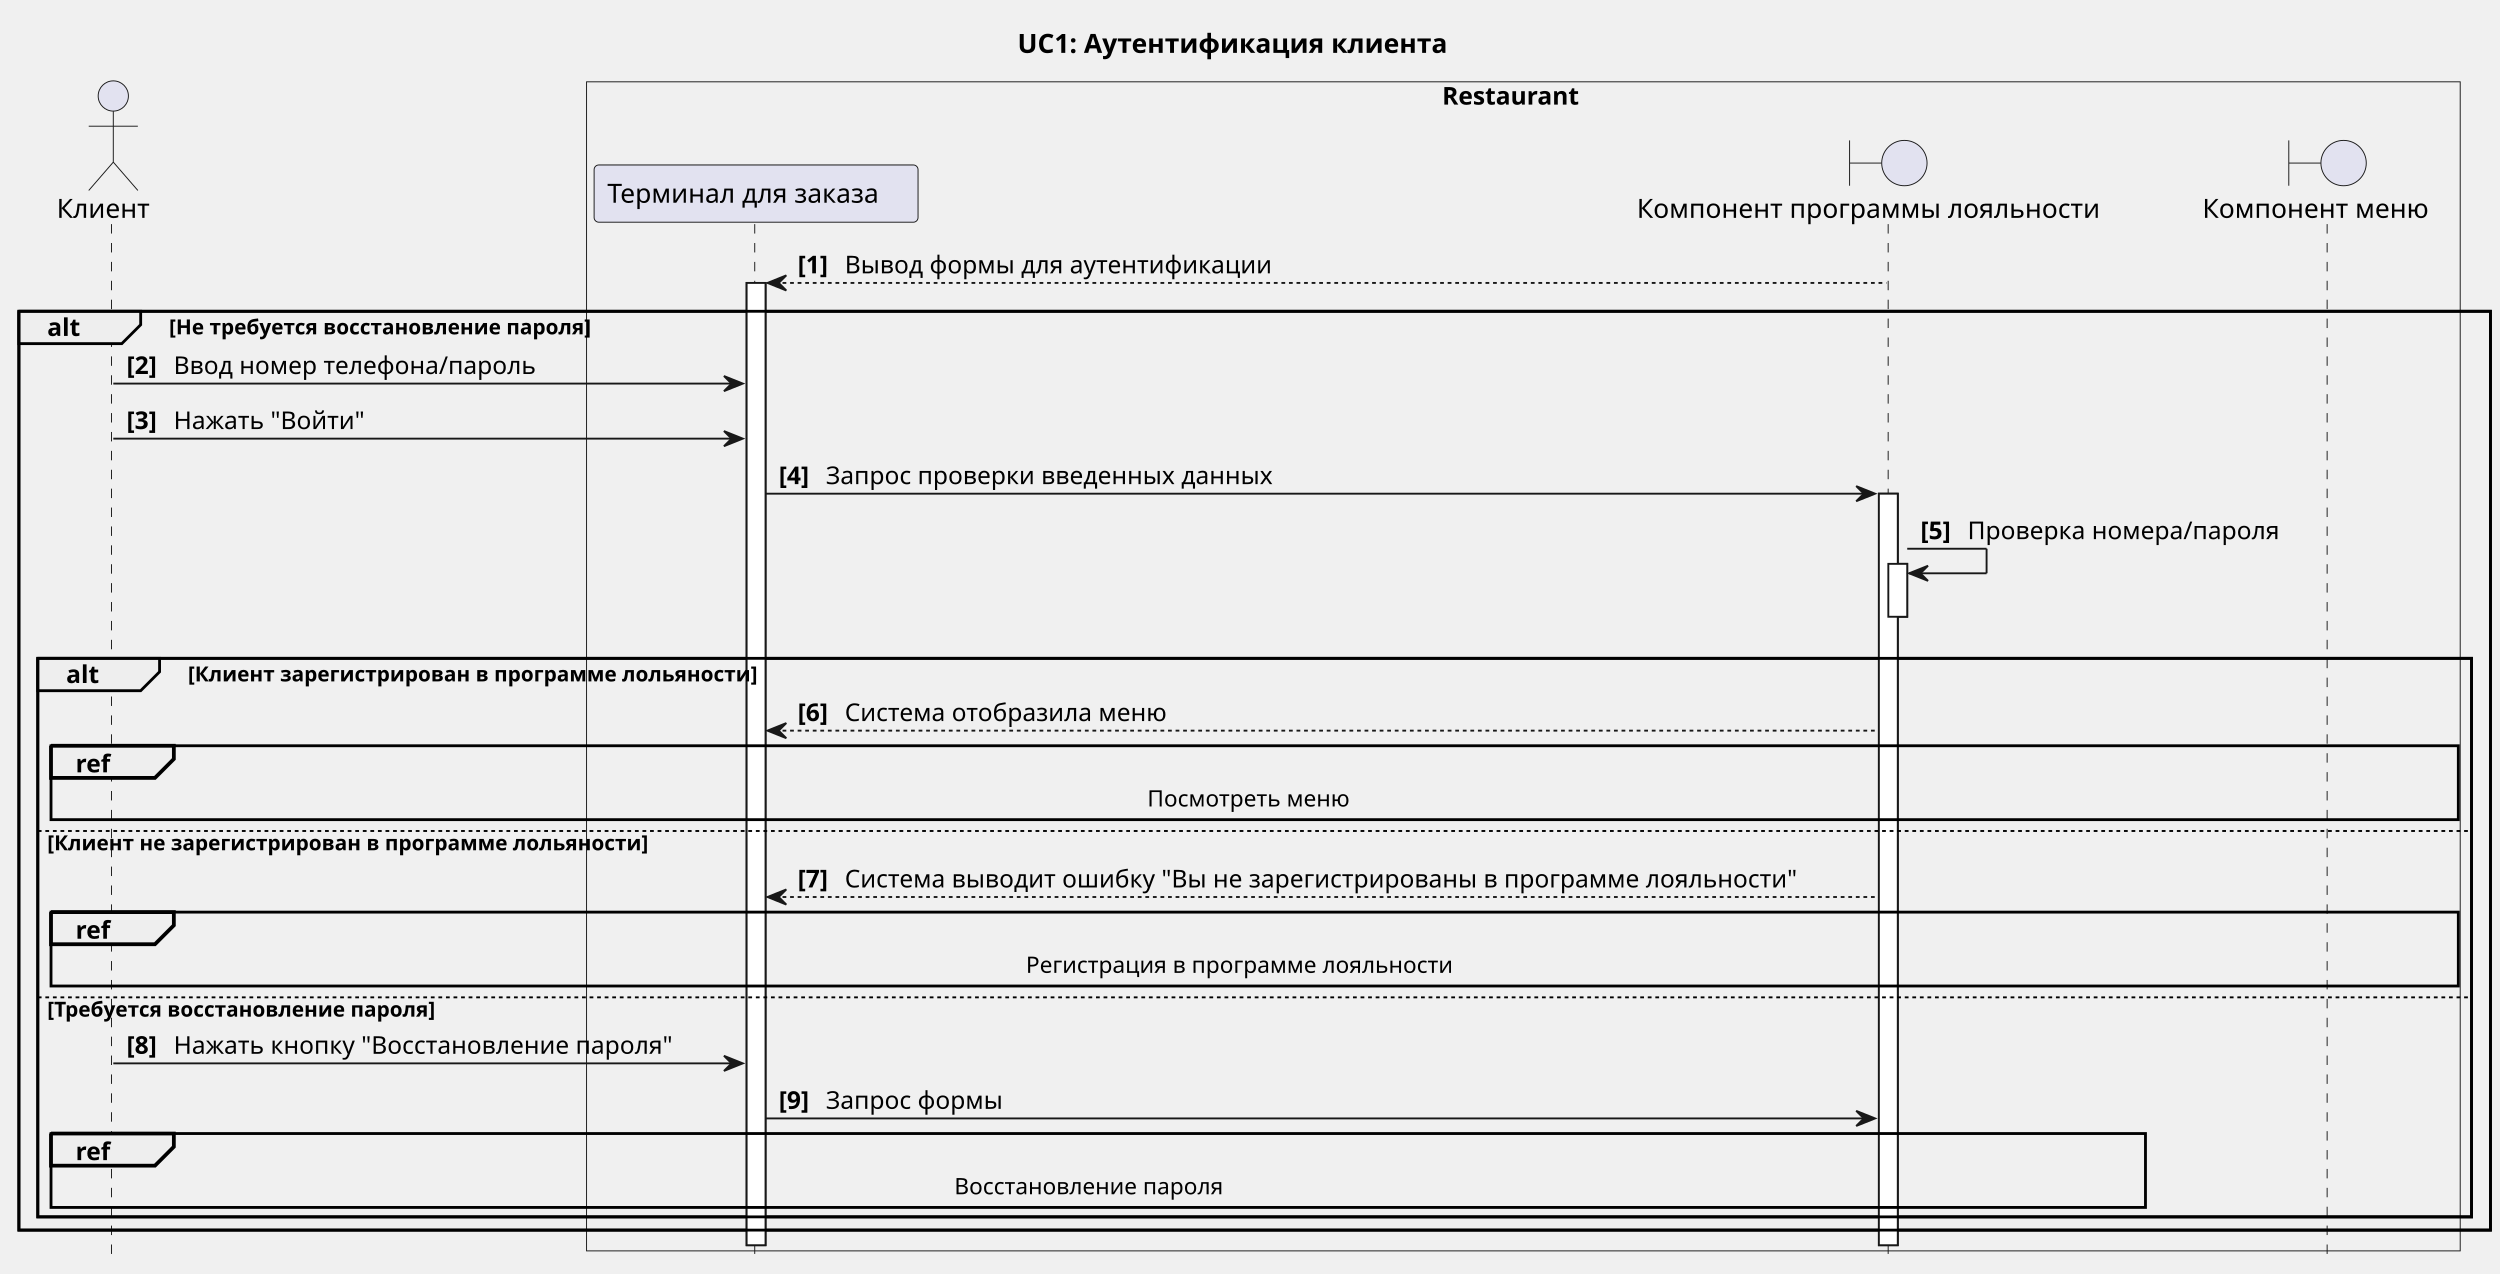
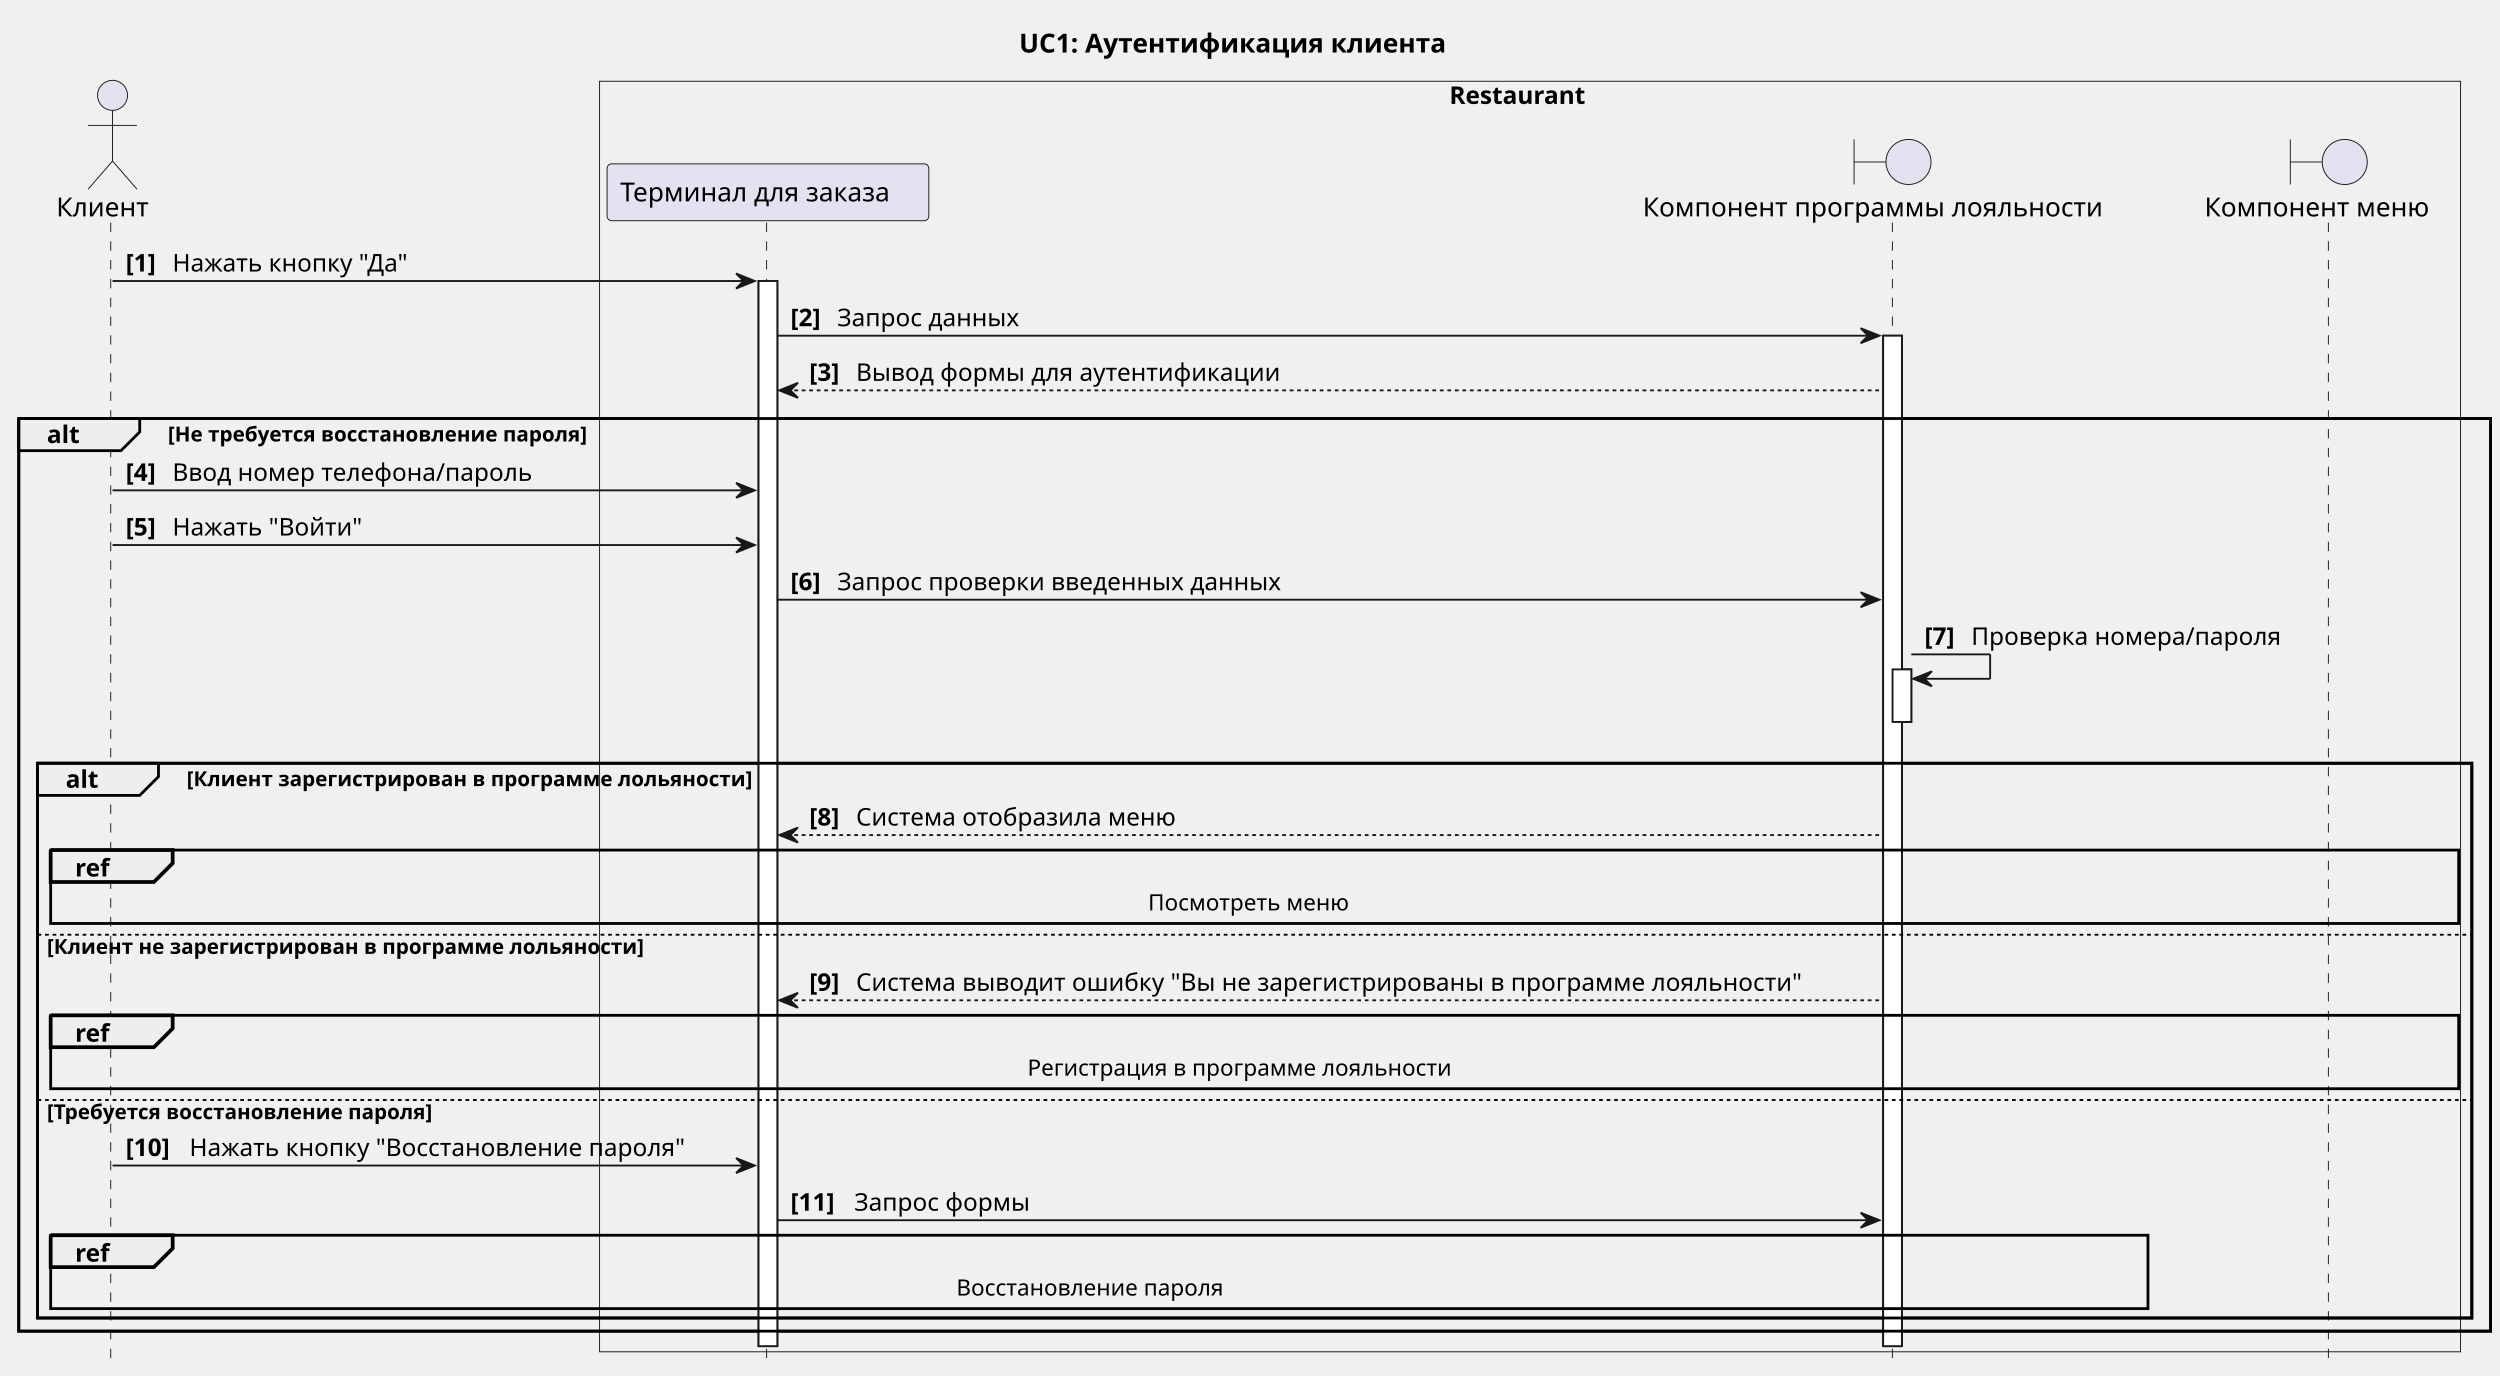
- <svg xmlns="http://www.w3.org/2000/svg" contentStyleType="text/css" height="674px" preserveAspectRatio="none" style="width:1323px;height:674px;background:#FFFFFF;" version="1.1" viewBox="0 0 1323 674" width="1323px" zoomAndPan="magnify">
+ <svg xmlns="http://www.w3.org/2000/svg" contentStyleType="text/css" height="733px" preserveAspectRatio="none" style="width:1332px;height:733px;background:#FFFFFF;" version="1.1" viewBox="0 0 1332 733" width="1332px" zoomAndPan="magnify">
  <defs />
  <g>
-     <text fill="#000000" font-family="sans-serif" font-size="14" font-weight="bold" lengthAdjust="spacing" textLength="250.018" x="538.462" y="27.995">UC1: Аутентификация клиента</text>
-     <rect fill="none" height="618.672" style="stroke:#181818;stroke-width:0.5;" width="991.537" x="310.405" y="43.297" />
-     <text fill="#000000" font-family="sans-serif" font-size="13" font-weight="bold" lengthAdjust="spacing" textLength="81.46" x="763.18" y="55.364">Restaurant</text>
-     <rect fill="#FFFFFF" height="509.242" style="stroke:#181818;stroke-width:1.0;" width="10" x="395.117" y="149.727" />
-     <rect fill="#FFFFFF" height="397.711" style="stroke:#181818;stroke-width:1.0;" width="10" x="994.301" y="261.258" />
-     <rect fill="#FFFFFF" height="28" style="stroke:#181818;stroke-width:1.0;" width="10" x="999.301" y="298.391" />
-     <rect fill="none" height="486.242" style="stroke:#000000;stroke-width:1.5;" width="1307.941" x="10" y="164.727" />
-     <rect fill="none" height="295.578" style="stroke:#000000;stroke-width:1.5;" width="1287.941" x="20" y="348.391" />
-     <line style="stroke:#181818;stroke-width:0.5;stroke-dasharray:5.0,5.0;" x1="59" x2="59" y1="118.594" y2="667.969" />
-     <line style="stroke:#181818;stroke-width:0.5;stroke-dasharray:5.0,5.0;" x1="399.405" x2="399.405" y1="118.594" y2="667.969" />
-     <line style="stroke:#181818;stroke-width:0.5;stroke-dasharray:5.0,5.0;" x1="999.216" x2="999.216" y1="118.594" y2="667.969" />
-     <line style="stroke:#181818;stroke-width:0.5;stroke-dasharray:5.0,5.0;" x1="1231.518" x2="1231.518" y1="118.594" y2="667.969" />
+     <text fill="#000000" font-family="sans-serif" font-size="14" font-weight="bold" lengthAdjust="spacing" textLength="250.018" x="542.985" y="27.995">UC1: Аутентификация клиента</text>
+     <rect fill="none" height="676.938" style="stroke:#181818;stroke-width:0.5;" width="991.537" x="319.45" y="43.297" />
+     <text fill="#000000" font-family="sans-serif" font-size="13" font-weight="bold" lengthAdjust="spacing" textLength="81.46" x="772.226" y="55.364">Restaurant</text>
+     <rect fill="#FFFFFF" height="567.508" style="stroke:#181818;stroke-width:1.0;" width="10" x="404.163" y="149.727" />
+     <rect fill="#FFFFFF" height="538.375" style="stroke:#181818;stroke-width:1.0;" width="10" x="1003.346" y="178.859" />
+     <rect fill="#FFFFFF" height="28" style="stroke:#181818;stroke-width:1.0;" width="10" x="1008.346" y="356.656" />
+     <rect fill="none" height="486.242" style="stroke:#000000;stroke-width:1.5;" width="1316.987" x="10" y="222.992" />
+     <rect fill="none" height="295.578" style="stroke:#000000;stroke-width:1.5;" width="1296.987" x="20" y="406.656" />
+     <line style="stroke:#181818;stroke-width:0.5;stroke-dasharray:5.0,5.0;" x1="59" x2="59" y1="118.594" y2="726.234" />
+     <line style="stroke:#181818;stroke-width:0.5;stroke-dasharray:5.0,5.0;" x1="408.45" x2="408.45" y1="118.594" y2="726.234" />
+     <line style="stroke:#181818;stroke-width:0.5;stroke-dasharray:5.0,5.0;" x1="1008.262" x2="1008.262" y1="118.594" y2="726.234" />
+     <line style="stroke:#181818;stroke-width:0.5;stroke-dasharray:5.0,5.0;" x1="1240.563" x2="1240.563" y1="118.594" y2="726.234" />
    <text fill="#000000" font-family="sans-serif" font-size="14" lengthAdjust="spacing" textLength="53.908" x="30" y="115.292">Клиент</text>
    <ellipse cx="59.954" cy="50.797" fill="#E2E2F0" rx="8" ry="8" style="stroke:#181818;stroke-width:0.5;" />
    <path d="M59.954,58.797 L59.954,85.797 M46.954,66.797 L72.954,66.797 M59.954,85.797 L46.954,100.797 M59.954,85.797 L72.954,100.797 " fill="none" style="stroke:#181818;stroke-width:0.5;" />
-     <rect fill="#E2E2F0" height="30.297" rx="2.5" ry="2.5" style="stroke:#181818;stroke-width:0.5;" width="171.425" x="314.405" y="87.297" />
-     <text fill="#000000" font-family="sans-serif" font-size="14" lengthAdjust="spacing" textLength="157.425" x="321.405" y="107.292">Терминал для заказа</text>
-     <text fill="#000000" font-family="sans-serif" font-size="14" lengthAdjust="spacing" textLength="260.169" x="866.216" y="115.292">Компонент программы лояльности</text>
-     <path d="M978.801,74.297 L978.801,98.297 M978.801,86.297 L995.801,86.297 " fill="none" style="stroke:#181818;stroke-width:0.5;" />
-     <ellipse cx="1007.801" cy="86.297" fill="#E2E2F0" rx="12" ry="12" style="stroke:#181818;stroke-width:0.5;" />
-     <text fill="#000000" font-family="sans-serif" font-size="14" lengthAdjust="spacing" textLength="126.424" x="1165.518" y="115.292">Компонент меню</text>
-     <path d="M1211.229,74.297 L1211.229,98.297 M1211.229,86.297 L1228.229,86.297 " fill="none" style="stroke:#181818;stroke-width:0.5;" />
-     <ellipse cx="1240.229" cy="86.297" fill="#E2E2F0" rx="12" ry="12" style="stroke:#181818;stroke-width:0.5;" />
-     <rect fill="#FFFFFF" height="509.242" style="stroke:#181818;stroke-width:1.0;" width="10" x="395.117" y="149.727" />
-     <rect fill="#FFFFFF" height="397.711" style="stroke:#181818;stroke-width:1.0;" width="10" x="994.301" y="261.258" />
-     <rect fill="#FFFFFF" height="28" style="stroke:#181818;stroke-width:1.0;" width="10" x="999.301" y="298.391" />
-     <polygon fill="#181818" points="416.117,145.727,406.117,149.727,416.117,153.727,412.117,149.727" style="stroke:#181818;stroke-width:1.0;" />
-     <line style="stroke:#181818;stroke-width:1.0;stroke-dasharray:2.0,2.0;" x1="410.117" x2="998.301" y1="149.727" y2="149.727" />
-     <text fill="#000000" font-family="sans-serif" font-size="13" font-weight="bold" lengthAdjust="spacing" textLength="20.928" x="422.117" y="144.661">[1]</text>
-     <text fill="#000000" font-family="sans-serif" font-size="13" lengthAdjust="spacing" textLength="245.572" x="447.045" y="144.661">Вывод формы для аутентификации</text>
-     <path d="M10,164.727 L74.443,164.727 L74.443,171.859 L64.443,181.859 L10,181.859 L10,164.727 " fill="#EEEEEE" style="stroke:#000000;stroke-width:1.5;" />
-     <rect fill="none" height="486.242" style="stroke:#000000;stroke-width:1.5;" width="1307.941" x="10" y="164.727" />
-     <text fill="#000000" font-family="sans-serif" font-size="13" font-weight="bold" lengthAdjust="spacing" textLength="19.443" x="25" y="177.793">alt</text>
-     <text fill="#000000" font-family="sans-serif" font-size="11" font-weight="bold" lengthAdjust="spacing" textLength="249.525" x="89.443" y="176.937">[Не требуется восстановление пароля]</text>
-     <polygon fill="#181818" points="383.117,198.992,393.117,202.992,383.117,206.992,387.117,202.992" style="stroke:#181818;stroke-width:1.0;" />
-     <line style="stroke:#181818;stroke-width:1.0;" x1="59.954" x2="389.117" y1="202.992" y2="202.992" />
-     <text fill="#000000" font-family="sans-serif" font-size="13" font-weight="bold" lengthAdjust="spacing" textLength="20.928" x="66.954" y="197.926">[2]</text>
-     <text fill="#000000" font-family="sans-serif" font-size="13" lengthAdjust="spacing" textLength="204.731" x="91.882" y="197.926">Ввод номер телефона/пароль</text>
-     <polygon fill="#181818" points="383.117,228.125,393.117,232.125,383.117,236.125,387.117,232.125" style="stroke:#181818;stroke-width:1.0;" />
-     <line style="stroke:#181818;stroke-width:1.0;" x1="59.954" x2="389.117" y1="232.125" y2="232.125" />
-     <text fill="#000000" font-family="sans-serif" font-size="13" font-weight="bold" lengthAdjust="spacing" textLength="20.928" x="66.954" y="227.059">[3]</text>
-     <text fill="#000000" font-family="sans-serif" font-size="13" lengthAdjust="spacing" textLength="110.087" x="91.882" y="227.059">Нажать "Войти"</text>
-     <polygon fill="#181818" points="982.301,257.258,992.301,261.258,982.301,265.258,986.301,261.258" style="stroke:#181818;stroke-width:1.0;" />
-     <line style="stroke:#181818;stroke-width:1.0;" x1="405.117" x2="988.301" y1="261.258" y2="261.258" />
-     <text fill="#000000" font-family="sans-serif" font-size="13" font-weight="bold" lengthAdjust="spacing" textLength="20.928" x="412.117" y="256.192">[4]</text>
-     <text fill="#000000" font-family="sans-serif" font-size="13" lengthAdjust="spacing" textLength="252.643" x="437.045" y="256.192">Запрос проверки введенных данных</text>
-     <line style="stroke:#181818;stroke-width:1.0;" x1="1009.301" x2="1051.301" y1="290.391" y2="290.391" />
-     <line style="stroke:#181818;stroke-width:1.0;" x1="1051.301" x2="1051.301" y1="290.391" y2="303.391" />
-     <line style="stroke:#181818;stroke-width:1.0;" x1="1010.301" x2="1051.301" y1="303.391" y2="303.391" />
-     <polygon fill="#181818" points="1020.301,299.391,1010.301,303.391,1020.301,307.391,1016.301,303.391" style="stroke:#181818;stroke-width:1.0;" />
-     <text fill="#000000" font-family="sans-serif" font-size="13" font-weight="bold" lengthAdjust="spacing" textLength="20.928" x="1016.301" y="285.325">[5]</text>
-     <text fill="#000000" font-family="sans-serif" font-size="13" lengthAdjust="spacing" textLength="173.5" x="1041.229" y="285.325">Проверка номера/пароля</text>
-     <path d="M20,348.391 L84.443,348.391 L84.443,355.523 L74.443,365.523 L20,365.523 L20,348.391 " fill="#EEEEEE" style="stroke:#000000;stroke-width:1.5;" />
-     <rect fill="none" height="295.578" style="stroke:#000000;stroke-width:1.5;" width="1287.941" x="20" y="348.391" />
-     <text fill="#000000" font-family="sans-serif" font-size="13" font-weight="bold" lengthAdjust="spacing" textLength="19.443" x="35" y="361.457">alt</text>
-     <text fill="#000000" font-family="sans-serif" font-size="11" font-weight="bold" lengthAdjust="spacing" textLength="329.989" x="99.443" y="360.601">[Клиент зарегистрирован в программе лольяности]</text>
-     <polygon fill="#181818" points="416.117,382.656,406.117,386.656,416.117,390.656,412.117,386.656" style="stroke:#181818;stroke-width:1.0;" />
-     <line style="stroke:#181818;stroke-width:1.0;stroke-dasharray:2.0,2.0;" x1="410.117" x2="993.301" y1="386.656" y2="386.656" />
-     <text fill="#000000" font-family="sans-serif" font-size="13" font-weight="bold" lengthAdjust="spacing" textLength="20.928" x="422.117" y="381.59">[6]</text>
-     <text fill="#000000" font-family="sans-serif" font-size="13" lengthAdjust="spacing" textLength="187.015" x="447.045" y="381.59">Система отобразила  меню</text>
-     <rect fill="none" height="39.102" style="stroke:#000000;stroke-width:1.5;" width="1273.941" x="27" y="394.656" />
-     <path d="M27,394.656 L92,394.656 L92,401.656 L82,411.656 L27,411.656 L27,394.656 " fill="#EEEEEE" style="stroke:#000000;stroke-width:2.0;" />
-     <text fill="#000000" font-family="sans-serif" font-size="13" font-weight="bold" lengthAdjust="spacing" textLength="20.884" x="40" y="408.723">ref</text>
-     <text fill="#000000" font-family="sans-serif" font-size="12" lengthAdjust="spacing" textLength="113.607" x="607.167" y="426.795">Посмотреть меню</text>
-     <line style="stroke:#000000;stroke-width:1.0;stroke-dasharray:2.0,2.0;" x1="20" x2="1307.941" y1="439.758" y2="439.758" />
-     <text fill="#000000" font-family="sans-serif" font-size="11" font-weight="bold" lengthAdjust="spacing" textLength="348.879" x="25" y="449.968">[Клиент не зарегистрирован в программе лольяности]</text>
-     <polygon fill="#181818" points="416.117,470.695,406.117,474.695,416.117,478.695,412.117,474.695" style="stroke:#181818;stroke-width:1.0;" />
-     <line style="stroke:#181818;stroke-width:1.0;stroke-dasharray:2.0,2.0;" x1="410.117" x2="993.301" y1="474.695" y2="474.695" />
-     <text fill="#000000" font-family="sans-serif" font-size="13" font-weight="bold" lengthAdjust="spacing" textLength="20.928" x="422.117" y="469.629">[7]</text>
-     <text fill="#000000" font-family="sans-serif" font-size="13" lengthAdjust="spacing" textLength="540.255" x="447.045" y="469.629">Система выводит ошибку "Вы не зарегистрированы в программе лояльности"</text>
-     <rect fill="none" height="39.102" style="stroke:#000000;stroke-width:1.5;" width="1273.941" x="27" y="482.695" />
-     <path d="M27,482.695 L92,482.695 L92,489.695 L82,499.695 L27,499.695 L27,482.695 " fill="#EEEEEE" style="stroke:#000000;stroke-width:2.0;" />
-     <text fill="#000000" font-family="sans-serif" font-size="13" font-weight="bold" lengthAdjust="spacing" textLength="20.884" x="40" y="496.762">ref</text>
-     <text fill="#000000" font-family="sans-serif" font-size="12" lengthAdjust="spacing" textLength="242.098" x="542.922" y="514.834">Регистрация в программе лояльности</text>
-     <line style="stroke:#000000;stroke-width:1.0;stroke-dasharray:2.0,2.0;" x1="20" x2="1307.941" y1="527.797" y2="527.797" />
-     <text fill="#000000" font-family="sans-serif" font-size="11" font-weight="bold" lengthAdjust="spacing" textLength="230.157" x="25" y="538.007">[Требуется восстановление пароля]</text>
-     <polygon fill="#181818" points="383.117,558.734,393.117,562.734,383.117,566.734,387.117,562.734" style="stroke:#181818;stroke-width:1.0;" />
-     <line style="stroke:#181818;stroke-width:1.0;" x1="59.954" x2="389.117" y1="562.734" y2="562.734" />
-     <text fill="#000000" font-family="sans-serif" font-size="13" font-weight="bold" lengthAdjust="spacing" textLength="20.928" x="66.954" y="557.668">[8]</text>
-     <text fill="#000000" font-family="sans-serif" font-size="13" lengthAdjust="spacing" textLength="286.235" x="91.882" y="557.668">Нажать кнопку "Восстановление пароля"</text>
-     <polygon fill="#181818" points="982.301,587.867,992.301,591.867,982.301,595.867,986.301,591.867" style="stroke:#181818;stroke-width:1.0;" />
-     <line style="stroke:#181818;stroke-width:1.0;" x1="405.117" x2="988.301" y1="591.867" y2="591.867" />
-     <text fill="#000000" font-family="sans-serif" font-size="13" font-weight="bold" lengthAdjust="spacing" textLength="20.928" x="412.117" y="586.801">[9]</text>
-     <text fill="#000000" font-family="sans-serif" font-size="13" lengthAdjust="spacing" textLength="99.677" x="437.045" y="586.801">Запрос формы</text>
-     <rect fill="none" height="39.102" style="stroke:#000000;stroke-width:1.5;" width="1108.385" x="27" y="599.867" />
-     <path d="M27,599.867 L92,599.867 L92,606.867 L82,616.867 L27,616.867 L27,599.867 " fill="#EEEEEE" style="stroke:#000000;stroke-width:2.0;" />
-     <text fill="#000000" font-family="sans-serif" font-size="13" font-weight="bold" lengthAdjust="spacing" textLength="20.884" x="40" y="613.934">ref</text>
-     <text fill="#000000" font-family="sans-serif" font-size="12" lengthAdjust="spacing" textLength="152.315" x="505.035" y="632.006">Восстановление пароля</text>
+     <rect fill="#E2E2F0" height="30.297" rx="2.5" ry="2.5" style="stroke:#181818;stroke-width:0.5;" width="171.425" x="323.45" y="87.297" />
+     <text fill="#000000" font-family="sans-serif" font-size="14" lengthAdjust="spacing" textLength="157.425" x="330.45" y="107.292">Терминал для заказа</text>
+     <text fill="#000000" font-family="sans-serif" font-size="14" lengthAdjust="spacing" textLength="260.169" x="875.262" y="115.292">Компонент программы лояльности</text>
+     <path d="M987.846,74.297 L987.846,98.297 M987.846,86.297 L1004.846,86.297 " fill="none" style="stroke:#181818;stroke-width:0.5;" />
+     <ellipse cx="1016.846" cy="86.297" fill="#E2E2F0" rx="12" ry="12" style="stroke:#181818;stroke-width:0.5;" />
+     <text fill="#000000" font-family="sans-serif" font-size="14" lengthAdjust="spacing" textLength="126.424" x="1174.563" y="115.292">Компонент меню</text>
+     <path d="M1220.275,74.297 L1220.275,98.297 M1220.275,86.297 L1237.275,86.297 " fill="none" style="stroke:#181818;stroke-width:0.5;" />
+     <ellipse cx="1249.275" cy="86.297" fill="#E2E2F0" rx="12" ry="12" style="stroke:#181818;stroke-width:0.5;" />
+     <rect fill="#FFFFFF" height="567.508" style="stroke:#181818;stroke-width:1.0;" width="10" x="404.163" y="149.727" />
+     <rect fill="#FFFFFF" height="538.375" style="stroke:#181818;stroke-width:1.0;" width="10" x="1003.346" y="178.859" />
+     <rect fill="#FFFFFF" height="28" style="stroke:#181818;stroke-width:1.0;" width="10" x="1008.346" y="356.656" />
+     <polygon fill="#181818" points="392.163,145.727,402.163,149.727,392.163,153.727,396.163,149.727" style="stroke:#181818;stroke-width:1.0;" />
+     <line style="stroke:#181818;stroke-width:1.0;" x1="59.954" x2="398.163" y1="149.727" y2="149.727" />
+     <text fill="#000000" font-family="sans-serif" font-size="13" font-weight="bold" lengthAdjust="spacing" textLength="20.928" x="66.954" y="144.661">[1]</text>
+     <text fill="#000000" font-family="sans-serif" font-size="13" lengthAdjust="spacing" textLength="139.35" x="91.882" y="144.661">Нажать кнопку "Да"</text>
+     <polygon fill="#181818" points="991.346,174.859,1001.346,178.859,991.346,182.859,995.346,178.859" style="stroke:#181818;stroke-width:1.0;" />
+     <line style="stroke:#181818;stroke-width:1.0;" x1="414.163" x2="997.346" y1="178.859" y2="178.859" />
+     <text fill="#000000" font-family="sans-serif" font-size="13" font-weight="bold" lengthAdjust="spacing" textLength="20.928" x="421.163" y="173.793">[2]</text>
+     <text fill="#000000" font-family="sans-serif" font-size="13" lengthAdjust="spacing" textLength="104.197" x="446.091" y="173.793">Запрос данных</text>
+     <polygon fill="#181818" points="425.163,203.992,415.163,207.992,425.163,211.992,421.163,207.992" style="stroke:#181818;stroke-width:1.0;" />
+     <line style="stroke:#181818;stroke-width:1.0;stroke-dasharray:2.0,2.0;" x1="419.163" x2="1002.346" y1="207.992" y2="207.992" />
+     <text fill="#000000" font-family="sans-serif" font-size="13" font-weight="bold" lengthAdjust="spacing" textLength="20.928" x="431.163" y="202.926">[3]</text>
+     <text fill="#000000" font-family="sans-serif" font-size="13" lengthAdjust="spacing" textLength="245.572" x="456.091" y="202.926">Вывод формы для аутентификации</text>
+     <path d="M10,222.992 L74.443,222.992 L74.443,230.125 L64.443,240.125 L10,240.125 L10,222.992 " fill="#EEEEEE" style="stroke:#000000;stroke-width:1.5;" />
+     <rect fill="none" height="486.242" style="stroke:#000000;stroke-width:1.5;" width="1316.987" x="10" y="222.992" />
+     <text fill="#000000" font-family="sans-serif" font-size="13" font-weight="bold" lengthAdjust="spacing" textLength="19.443" x="25" y="236.059">alt</text>
+     <text fill="#000000" font-family="sans-serif" font-size="11" font-weight="bold" lengthAdjust="spacing" textLength="249.525" x="89.443" y="235.203">[Не требуется восстановление пароля]</text>
+     <polygon fill="#181818" points="392.163,257.258,402.163,261.258,392.163,265.258,396.163,261.258" style="stroke:#181818;stroke-width:1.0;" />
+     <line style="stroke:#181818;stroke-width:1.0;" x1="59.954" x2="398.163" y1="261.258" y2="261.258" />
+     <text fill="#000000" font-family="sans-serif" font-size="13" font-weight="bold" lengthAdjust="spacing" textLength="20.928" x="66.954" y="256.192">[4]</text>
+     <text fill="#000000" font-family="sans-serif" font-size="13" lengthAdjust="spacing" textLength="204.731" x="91.882" y="256.192">Ввод номер телефона/пароль</text>
+     <polygon fill="#181818" points="392.163,286.391,402.163,290.391,392.163,294.391,396.163,290.391" style="stroke:#181818;stroke-width:1.0;" />
+     <line style="stroke:#181818;stroke-width:1.0;" x1="59.954" x2="398.163" y1="290.391" y2="290.391" />
+     <text fill="#000000" font-family="sans-serif" font-size="13" font-weight="bold" lengthAdjust="spacing" textLength="20.928" x="66.954" y="285.325">[5]</text>
+     <text fill="#000000" font-family="sans-serif" font-size="13" lengthAdjust="spacing" textLength="110.087" x="91.882" y="285.325">Нажать "Войти"</text>
+     <polygon fill="#181818" points="991.346,315.523,1001.346,319.523,991.346,323.523,995.346,319.523" style="stroke:#181818;stroke-width:1.0;" />
+     <line style="stroke:#181818;stroke-width:1.0;" x1="414.163" x2="997.346" y1="319.523" y2="319.523" />
+     <text fill="#000000" font-family="sans-serif" font-size="13" font-weight="bold" lengthAdjust="spacing" textLength="20.928" x="421.163" y="314.457">[6]</text>
+     <text fill="#000000" font-family="sans-serif" font-size="13" lengthAdjust="spacing" textLength="252.643" x="446.091" y="314.457">Запрос проверки введенных данных</text>
+     <line style="stroke:#181818;stroke-width:1.0;" x1="1018.346" x2="1060.346" y1="348.656" y2="348.656" />
+     <line style="stroke:#181818;stroke-width:1.0;" x1="1060.346" x2="1060.346" y1="348.656" y2="361.656" />
+     <line style="stroke:#181818;stroke-width:1.0;" x1="1019.346" x2="1060.346" y1="361.656" y2="361.656" />
+     <polygon fill="#181818" points="1029.346,357.656,1019.346,361.656,1029.346,365.656,1025.346,361.656" style="stroke:#181818;stroke-width:1.0;" />
+     <text fill="#000000" font-family="sans-serif" font-size="13" font-weight="bold" lengthAdjust="spacing" textLength="20.928" x="1025.346" y="343.59">[7]</text>
+     <text fill="#000000" font-family="sans-serif" font-size="13" lengthAdjust="spacing" textLength="173.5" x="1050.274" y="343.59">Проверка номера/пароля</text>
+     <path d="M20,406.656 L84.443,406.656 L84.443,413.789 L74.443,423.789 L20,423.789 L20,406.656 " fill="#EEEEEE" style="stroke:#000000;stroke-width:1.5;" />
+     <rect fill="none" height="295.578" style="stroke:#000000;stroke-width:1.5;" width="1296.987" x="20" y="406.656" />
+     <text fill="#000000" font-family="sans-serif" font-size="13" font-weight="bold" lengthAdjust="spacing" textLength="19.443" x="35" y="419.723">alt</text>
+     <text fill="#000000" font-family="sans-serif" font-size="11" font-weight="bold" lengthAdjust="spacing" textLength="329.989" x="99.443" y="418.867">[Клиент зарегистрирован в программе лольяности]</text>
+     <polygon fill="#181818" points="425.163,440.922,415.163,444.922,425.163,448.922,421.163,444.922" style="stroke:#181818;stroke-width:1.0;" />
+     <line style="stroke:#181818;stroke-width:1.0;stroke-dasharray:2.0,2.0;" x1="419.163" x2="1002.346" y1="444.922" y2="444.922" />
+     <text fill="#000000" font-family="sans-serif" font-size="13" font-weight="bold" lengthAdjust="spacing" textLength="20.928" x="431.163" y="439.856">[8]</text>
+     <text fill="#000000" font-family="sans-serif" font-size="13" lengthAdjust="spacing" textLength="187.015" x="456.091" y="439.856">Система отобразила  меню</text>
+     <rect fill="none" height="39.102" style="stroke:#000000;stroke-width:1.5;" width="1282.987" x="27" y="452.922" />
+     <path d="M27,452.922 L92,452.922 L92,459.922 L82,469.922 L27,469.922 L27,452.922 " fill="#EEEEEE" style="stroke:#000000;stroke-width:2.0;" />
+     <text fill="#000000" font-family="sans-serif" font-size="13" font-weight="bold" lengthAdjust="spacing" textLength="20.884" x="40" y="466.989">ref</text>
+     <text fill="#000000" font-family="sans-serif" font-size="12" lengthAdjust="spacing" textLength="113.607" x="611.69" y="485.06">Посмотреть меню</text>
+     <line style="stroke:#000000;stroke-width:1.0;stroke-dasharray:2.0,2.0;" x1="20" x2="1316.987" y1="498.023" y2="498.023" />
+     <text fill="#000000" font-family="sans-serif" font-size="11" font-weight="bold" lengthAdjust="spacing" textLength="348.879" x="25" y="508.234">[Клиент не зарегистрирован в программе лольяности]</text>
+     <polygon fill="#181818" points="425.163,528.961,415.163,532.961,425.163,536.961,421.163,532.961" style="stroke:#181818;stroke-width:1.0;" />
+     <line style="stroke:#181818;stroke-width:1.0;stroke-dasharray:2.0,2.0;" x1="419.163" x2="1002.346" y1="532.961" y2="532.961" />
+     <text fill="#000000" font-family="sans-serif" font-size="13" font-weight="bold" lengthAdjust="spacing" textLength="20.928" x="431.163" y="527.895">[9]</text>
+     <text fill="#000000" font-family="sans-serif" font-size="13" lengthAdjust="spacing" textLength="540.255" x="456.091" y="527.895">Система выводит ошибку "Вы не зарегистрированы в программе лояльности"</text>
+     <rect fill="none" height="39.102" style="stroke:#000000;stroke-width:1.5;" width="1282.987" x="27" y="540.961" />
+     <path d="M27,540.961 L92,540.961 L92,547.961 L82,557.961 L27,557.961 L27,540.961 " fill="#EEEEEE" style="stroke:#000000;stroke-width:2.0;" />
+     <text fill="#000000" font-family="sans-serif" font-size="13" font-weight="bold" lengthAdjust="spacing" textLength="20.884" x="40" y="555.028">ref</text>
+     <text fill="#000000" font-family="sans-serif" font-size="12" lengthAdjust="spacing" textLength="242.098" x="547.445" y="573.1">Регистрация в программе лояльности</text>
+     <line style="stroke:#000000;stroke-width:1.0;stroke-dasharray:2.0,2.0;" x1="20" x2="1316.987" y1="586.062" y2="586.062" />
+     <text fill="#000000" font-family="sans-serif" font-size="11" font-weight="bold" lengthAdjust="spacing" textLength="230.157" x="25" y="596.273">[Требуется восстановление пароля]</text>
+     <polygon fill="#181818" points="392.163,617,402.163,621,392.163,625,396.163,621" style="stroke:#181818;stroke-width:1.0;" />
+     <line style="stroke:#181818;stroke-width:1.0;" x1="59.954" x2="398.163" y1="621" y2="621" />
+     <text fill="#000000" font-family="sans-serif" font-size="13" font-weight="bold" lengthAdjust="spacing" textLength="29.974" x="66.954" y="615.934">[10]</text>
+     <text fill="#000000" font-family="sans-serif" font-size="13" lengthAdjust="spacing" textLength="286.235" x="100.928" y="615.934">Нажать кнопку "Восстановление пароля"</text>
+     <polygon fill="#181818" points="991.346,646.133,1001.346,650.133,991.346,654.133,995.346,650.133" style="stroke:#181818;stroke-width:1.0;" />
+     <line style="stroke:#181818;stroke-width:1.0;" x1="414.163" x2="997.346" y1="650.133" y2="650.133" />
+     <text fill="#000000" font-family="sans-serif" font-size="13" font-weight="bold" lengthAdjust="spacing" textLength="29.974" x="421.163" y="645.067">[11]</text>
+     <text fill="#000000" font-family="sans-serif" font-size="13" lengthAdjust="spacing" textLength="99.677" x="455.136" y="645.067">Запрос формы</text>
+     <rect fill="none" height="39.102" style="stroke:#000000;stroke-width:1.5;" width="1117.431" x="27" y="658.133" />
+     <path d="M27,658.133 L92,658.133 L92,665.133 L82,675.133 L27,675.133 L27,658.133 " fill="#EEEEEE" style="stroke:#000000;stroke-width:2.0;" />
+     <text fill="#000000" font-family="sans-serif" font-size="13" font-weight="bold" lengthAdjust="spacing" textLength="20.884" x="40" y="672.2">ref</text>
+     <text fill="#000000" font-family="sans-serif" font-size="12" lengthAdjust="spacing" textLength="152.315" x="509.558" y="690.271">Восстановление пароля</text>
  </g>
</svg>
